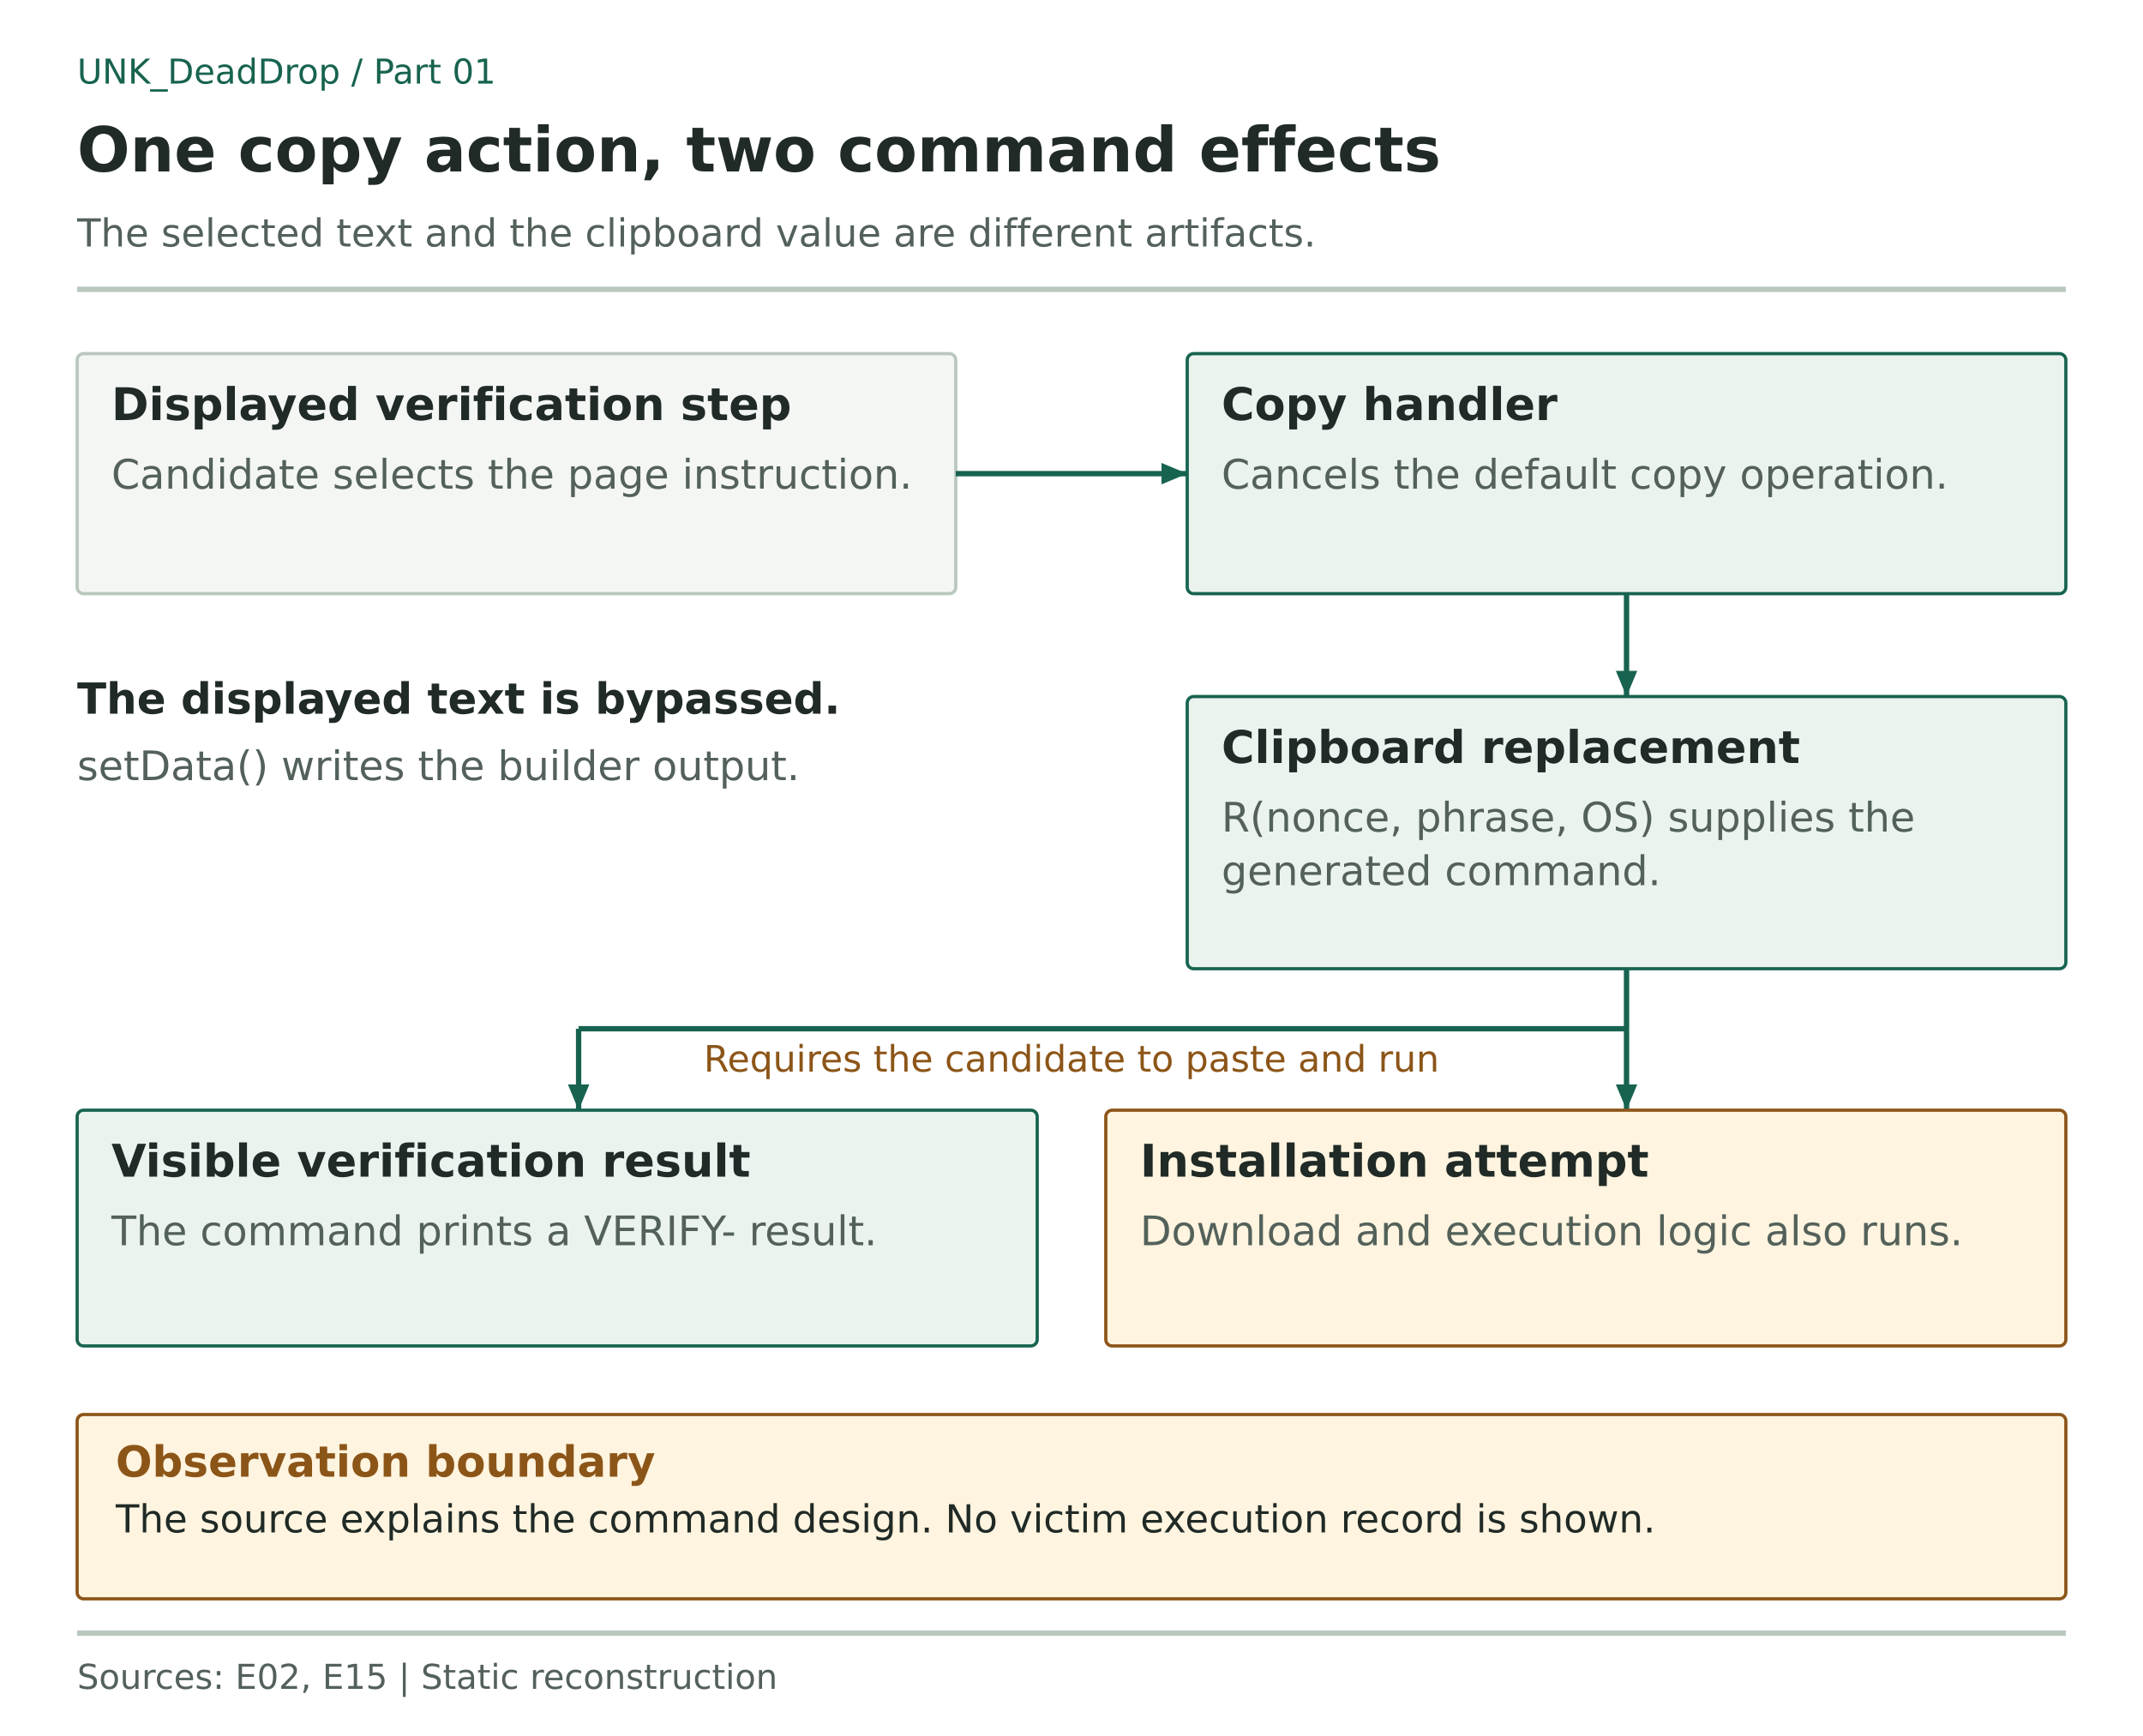
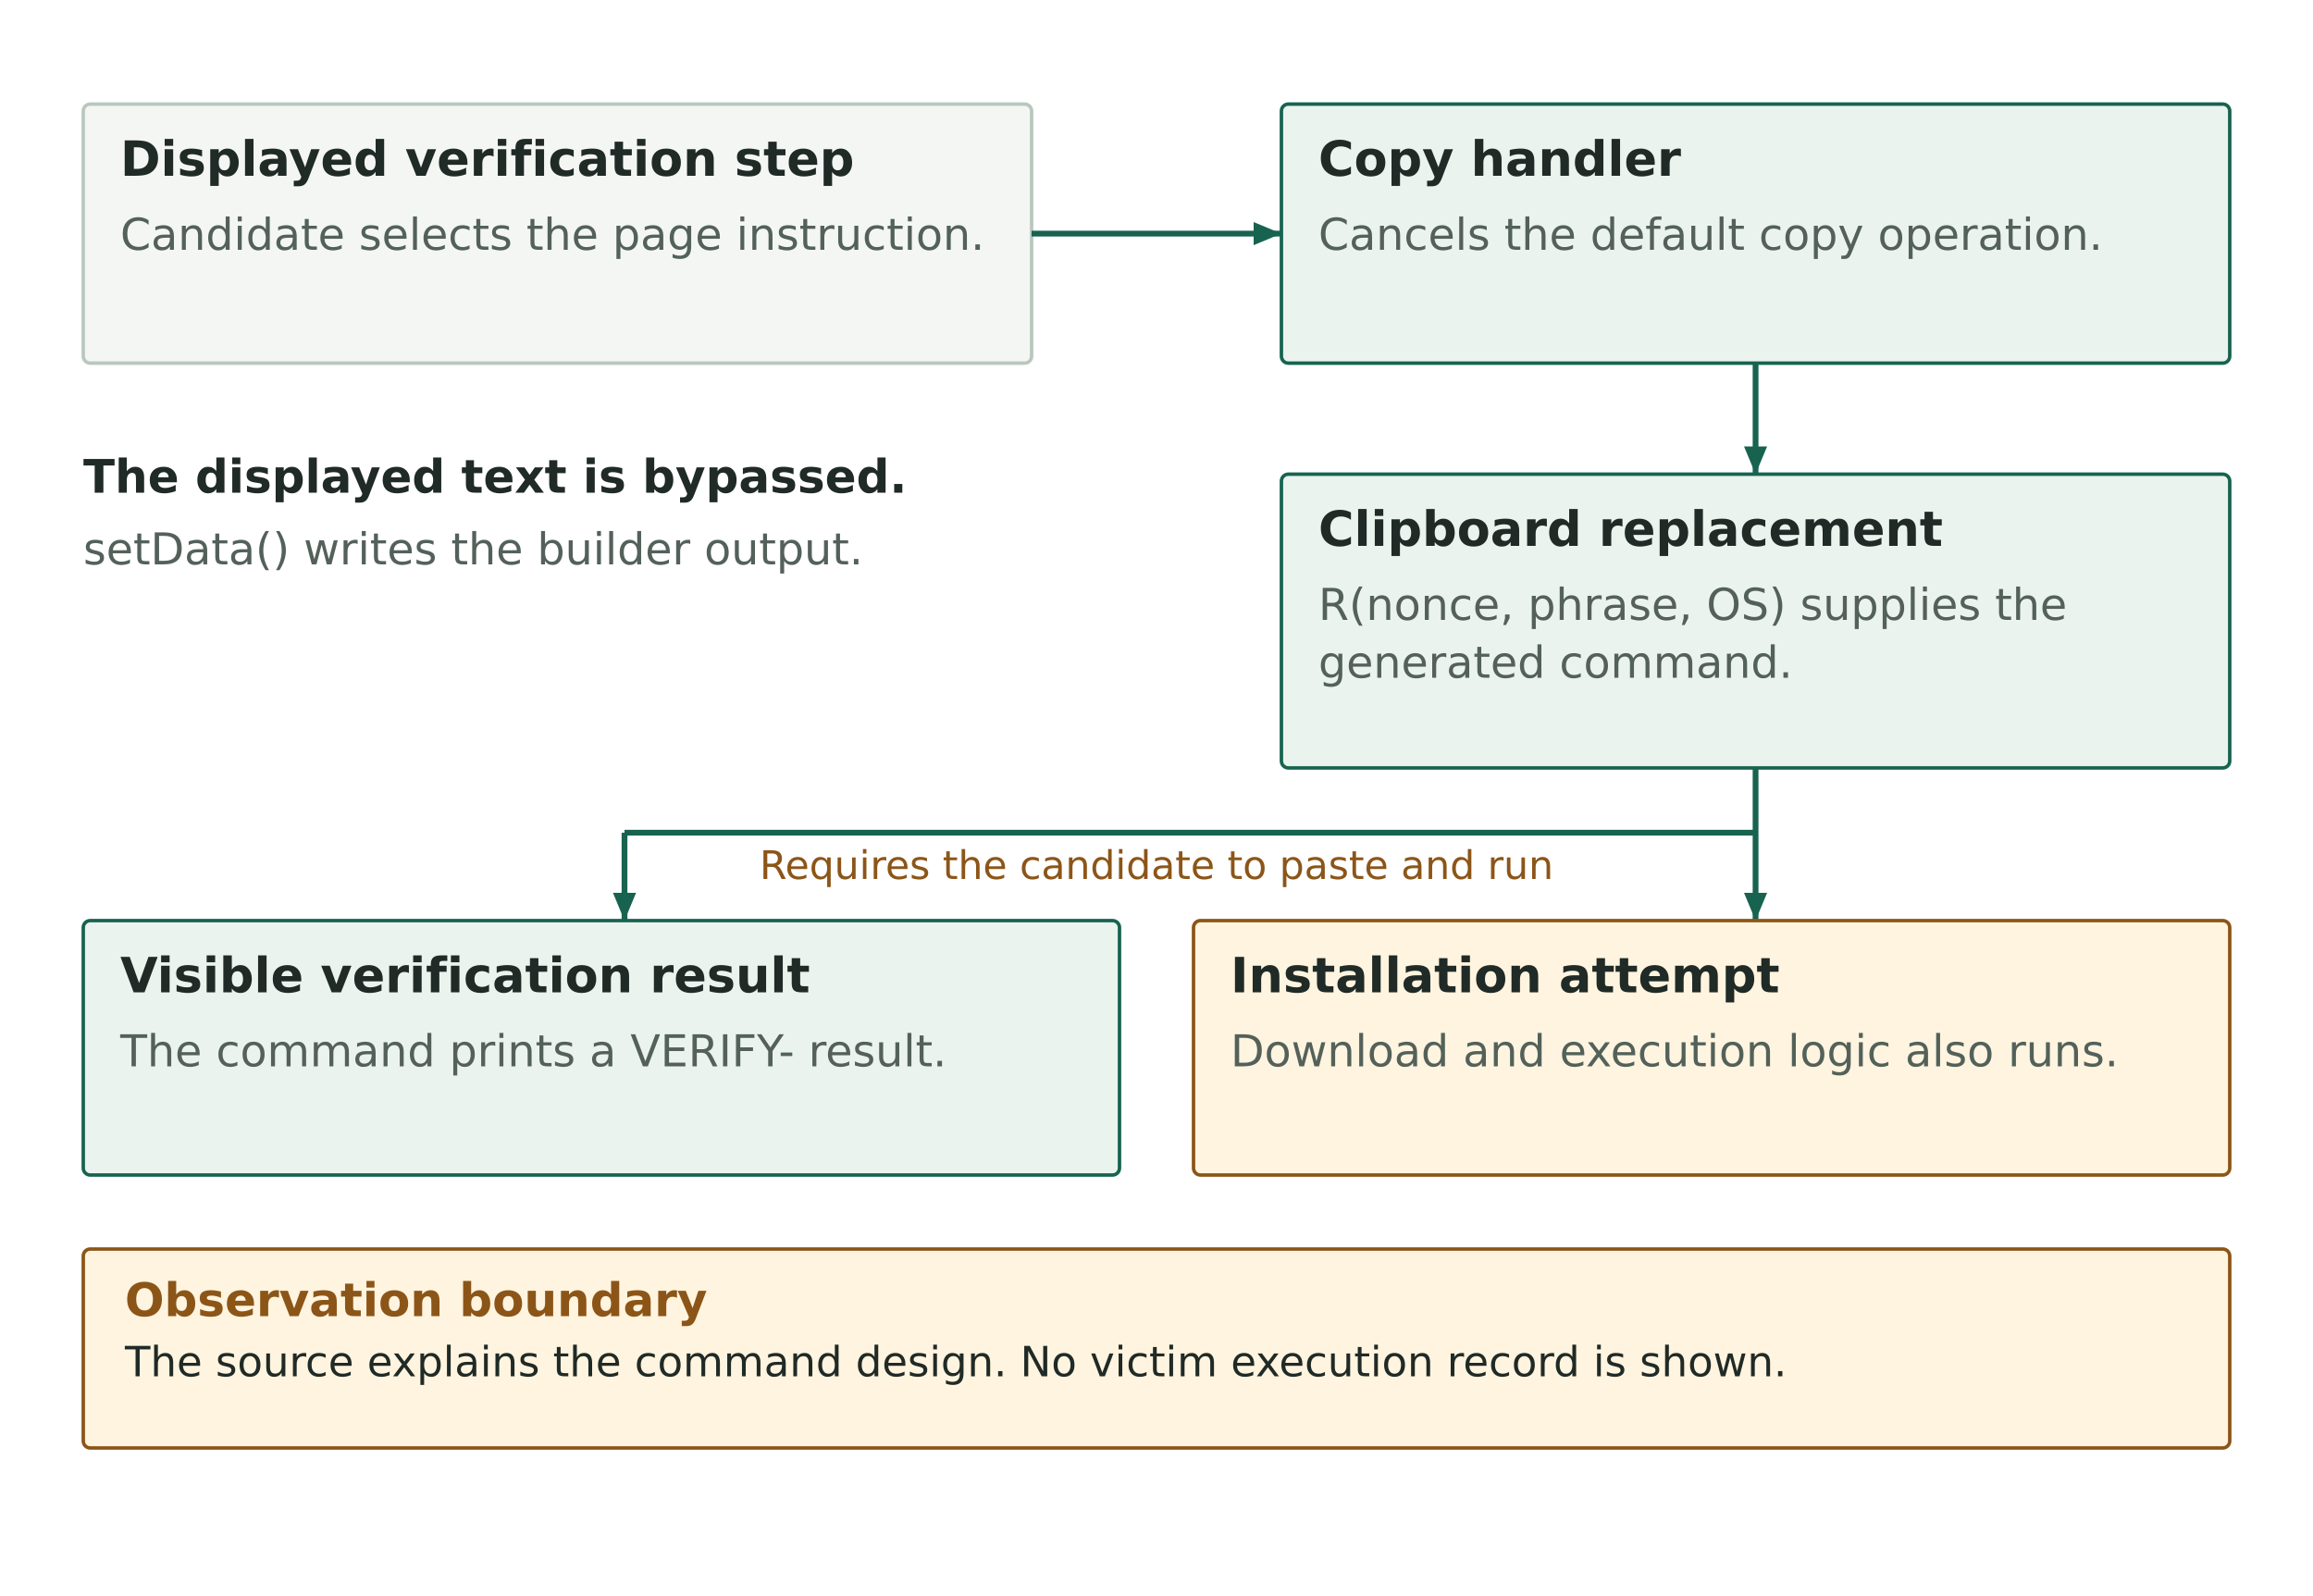
- <svg xmlns="http://www.w3.org/2000/svg" width="1000" height="810" viewBox="0 0 1000 810" role="img" aria-labelledby="title desc">
+ <svg xmlns="http://www.w3.org/2000/svg" width="1000" height="690" viewBox="0 0 1000 690" role="img" aria-labelledby="title desc">
  <defs>
    <marker id="arrow" viewBox="0 0 10 10" refX="9" refY="5" markerWidth="7" markerHeight="7" orient="auto-start-reverse">
      <path d="M 0 0 L 10 5 L 0 10 z" fill="#17634f" />
    </marker>
  </defs>
  <rect width="1000" height="100%" fill="#fff" />
-   <text x="36" y="39" font-family="DejaVu Sans,sans-serif" font-size="16" font-weight="400" fill="#17634f" text-anchor="start">UNK_DeadDrop / Part 01</text>
-   <text x="36" y="80" font-family="DejaVu Sans,sans-serif" font-size="29" font-weight="700" fill="#202a26" text-anchor="start">One copy action, two command effects</text>
-   <text x="36" y="115" font-family="DejaVu Sans,sans-serif" font-size="18" font-weight="400" fill="#53615a" text-anchor="start">The selected text and the clipboard value are different artifacts.</text>
-   <line x1="36.0" y1="135.0" x2="964.0" y2="135.0" stroke="#b9c8be" stroke-width="2.5" />
-   <rect x="36" y="165" width="410" height="112" rx="3" fill="#f4f6f4" stroke="#b9c8be" stroke-width="1.5" />
-   <text x="52" y="196" font-family="DejaVu Sans,sans-serif" font-size="21" font-weight="700" fill="#202a26" text-anchor="start">Displayed verification step</text>
-   <text x="52" y="228" font-family="DejaVu Sans,sans-serif" font-size="19" font-weight="400" fill="#53615a" text-anchor="start">Candidate selects the page instruction.</text>
-   <rect x="554" y="165" width="410" height="112" rx="3" fill="#eaf3ee" stroke="#17634f" stroke-width="1.5" />
-   <text x="570" y="196" font-family="DejaVu Sans,sans-serif" font-size="21" font-weight="700" fill="#202a26" text-anchor="start">Copy handler</text>
-   <text x="570" y="228" font-family="DejaVu Sans,sans-serif" font-size="19" font-weight="400" fill="#53615a" text-anchor="start">Cancels the default copy operation.</text>
-   <line x1="446.0" y1="221.0" x2="554.0" y2="221.0" stroke="#17634f" stroke-width="2.5" />
-   <polygon points="554,221 542.0,216.0 542.0,226.0" fill="#17634f" />
-   <rect x="554" y="325" width="410" height="127" rx="3" fill="#eaf3ee" stroke="#17634f" stroke-width="1.5" />
-   <text x="570" y="356" font-family="DejaVu Sans,sans-serif" font-size="21" font-weight="700" fill="#202a26" text-anchor="start">Clipboard replacement</text>
-   <text x="570" y="388" font-family="DejaVu Sans,sans-serif" font-size="19" font-weight="400" fill="#53615a" text-anchor="start">R(nonce, phrase, OS) supplies the</text>
-   <text x="570" y="413" font-family="DejaVu Sans,sans-serif" font-size="19" font-weight="400" fill="#53615a" text-anchor="start">generated command.</text>
-   <line x1="759.0" y1="277.0" x2="759.0" y2="325.0" stroke="#17634f" stroke-width="2.5" />
-   <polygon points="759,325 764.0,313.0 754.0,313.0" fill="#17634f" />
-   <text x="36" y="333" font-family="DejaVu Sans,sans-serif" font-size="20" font-weight="700" fill="#202a26" text-anchor="start">The displayed text is bypassed.</text>
-   <text x="36" y="364" font-family="DejaVu Sans,sans-serif" font-size="19" font-weight="400" fill="#53615a" text-anchor="start">setData() writes the builder output.</text>
-   <line x1="759.0" y1="452.0" x2="759.0" y2="480.0" stroke="#17634f" stroke-width="2.5" />
-   <line x1="759.0" y1="480.0" x2="270.0" y2="480.0" stroke="#17634f" stroke-width="2.5" />
-   <line x1="270.0" y1="480.0" x2="270.0" y2="518.0" stroke="#17634f" stroke-width="2.5" />
-   <polygon points="270,518 275.0,506.0 265.0,506.0" fill="#17634f" />
-   <line x1="759.0" y1="480.0" x2="759.0" y2="518.0" stroke="#17634f" stroke-width="2.5" />
-   <polygon points="759,518 764.0,506.0 754.0,506.0" fill="#17634f" />
-   <text x="500" y="500" font-family="DejaVu Sans,sans-serif" font-size="17" font-weight="400" fill="#8c5518" text-anchor="middle">Requires the candidate to paste and run</text>
-   <rect x="36" y="518" width="448" height="110" rx="3" fill="#eaf3ee" stroke="#17634f" stroke-width="1.5" />
-   <text x="52" y="549" font-family="DejaVu Sans,sans-serif" font-size="21" font-weight="700" fill="#202a26" text-anchor="start">Visible verification result</text>
-   <text x="52" y="581" font-family="DejaVu Sans,sans-serif" font-size="19" font-weight="400" fill="#53615a" text-anchor="start">The command prints a VERIFY- result.</text>
-   <rect x="516" y="518" width="448" height="110" rx="3" fill="#fff4df" stroke="#8c5518" stroke-width="1.5" />
-   <text x="532" y="549" font-family="DejaVu Sans,sans-serif" font-size="21" font-weight="700" fill="#202a26" text-anchor="start">Installation attempt</text>
-   <text x="532" y="581" font-family="DejaVu Sans,sans-serif" font-size="19" font-weight="400" fill="#53615a" text-anchor="start">Download and execution logic also runs.</text>
-   <rect x="36" y="660" width="928" height="86" rx="3" fill="#fff4df" stroke="#8c5518" stroke-width="1.5" />
-   <text x="54" y="689" font-family="DejaVu Sans,sans-serif" font-size="20" font-weight="700" fill="#8c5518" text-anchor="start">Observation boundary</text>
-   <text x="54" y="715" font-family="DejaVu Sans,sans-serif" font-size="18" font-weight="400" fill="#202a26" text-anchor="start">The source explains the command design. No victim execution record is shown.</text>
-   <line x1="36.0" y1="762.0" x2="964.0" y2="762.0" stroke="#b9c8be" stroke-width="2.5" />
-   <text x="36" y="788" font-family="DejaVu Sans,sans-serif" font-size="16" font-weight="400" fill="#53615a" text-anchor="start">Sources: E02, E15 | Static reconstruction</text>
+   <g transform="translate(0,-120)">
+     <rect x="36" y="165" width="410" height="112" rx="3" fill="#f4f6f4" stroke="#b9c8be" stroke-width="1.5" />
+     <text x="52" y="196" font-family="DejaVu Sans,sans-serif" font-size="21" font-weight="700" fill="#202a26" text-anchor="start">Displayed verification step</text>
+     <text x="52" y="228" font-family="DejaVu Sans,sans-serif" font-size="19" font-weight="400" fill="#53615a" text-anchor="start">Candidate selects the page instruction.</text>
+     <rect x="554" y="165" width="410" height="112" rx="3" fill="#eaf3ee" stroke="#17634f" stroke-width="1.5" />
+     <text x="570" y="196" font-family="DejaVu Sans,sans-serif" font-size="21" font-weight="700" fill="#202a26" text-anchor="start">Copy handler</text>
+     <text x="570" y="228" font-family="DejaVu Sans,sans-serif" font-size="19" font-weight="400" fill="#53615a" text-anchor="start">Cancels the default copy operation.</text>
+     <line x1="446.0" y1="221.0" x2="554.0" y2="221.0" stroke="#17634f" stroke-width="2.5" />
+     <polygon points="554,221 542.0,216.0 542.0,226.0" fill="#17634f" />
+     <rect x="554" y="325" width="410" height="127" rx="3" fill="#eaf3ee" stroke="#17634f" stroke-width="1.5" />
+     <text x="570" y="356" font-family="DejaVu Sans,sans-serif" font-size="21" font-weight="700" fill="#202a26" text-anchor="start">Clipboard replacement</text>
+     <text x="570" y="388" font-family="DejaVu Sans,sans-serif" font-size="19" font-weight="400" fill="#53615a" text-anchor="start">R(nonce, phrase, OS) supplies the</text>
+     <text x="570" y="413" font-family="DejaVu Sans,sans-serif" font-size="19" font-weight="400" fill="#53615a" text-anchor="start">generated command.</text>
+     <line x1="759.0" y1="277.0" x2="759.0" y2="325.0" stroke="#17634f" stroke-width="2.5" />
+     <polygon points="759,325 764.0,313.0 754.0,313.0" fill="#17634f" />
+     <text x="36" y="333" font-family="DejaVu Sans,sans-serif" font-size="20" font-weight="700" fill="#202a26" text-anchor="start">The displayed text is bypassed.</text>
+     <text x="36" y="364" font-family="DejaVu Sans,sans-serif" font-size="19" font-weight="400" fill="#53615a" text-anchor="start">setData() writes the builder output.</text>
+     <line x1="759.0" y1="452.0" x2="759.0" y2="480.0" stroke="#17634f" stroke-width="2.5" />
+     <line x1="759.0" y1="480.0" x2="270.0" y2="480.0" stroke="#17634f" stroke-width="2.5" />
+     <line x1="270.0" y1="480.0" x2="270.0" y2="518.0" stroke="#17634f" stroke-width="2.5" />
+     <polygon points="270,518 275.0,506.0 265.0,506.0" fill="#17634f" />
+     <line x1="759.0" y1="480.0" x2="759.0" y2="518.0" stroke="#17634f" stroke-width="2.5" />
+     <polygon points="759,518 764.0,506.0 754.0,506.0" fill="#17634f" />
+     <text x="500" y="500" font-family="DejaVu Sans,sans-serif" font-size="17" font-weight="400" fill="#8c5518" text-anchor="middle">Requires the candidate to paste and run</text>
+     <rect x="36" y="518" width="448" height="110" rx="3" fill="#eaf3ee" stroke="#17634f" stroke-width="1.5" />
+     <text x="52" y="549" font-family="DejaVu Sans,sans-serif" font-size="21" font-weight="700" fill="#202a26" text-anchor="start">Visible verification result</text>
+     <text x="52" y="581" font-family="DejaVu Sans,sans-serif" font-size="19" font-weight="400" fill="#53615a" text-anchor="start">The command prints a VERIFY- result.</text>
+     <rect x="516" y="518" width="448" height="110" rx="3" fill="#fff4df" stroke="#8c5518" stroke-width="1.5" />
+     <text x="532" y="549" font-family="DejaVu Sans,sans-serif" font-size="21" font-weight="700" fill="#202a26" text-anchor="start">Installation attempt</text>
+     <text x="532" y="581" font-family="DejaVu Sans,sans-serif" font-size="19" font-weight="400" fill="#53615a" text-anchor="start">Download and execution logic also runs.</text>
+     <rect x="36" y="660" width="928" height="86" rx="3" fill="#fff4df" stroke="#8c5518" stroke-width="1.5" />
+     <text x="54" y="689" font-family="DejaVu Sans,sans-serif" font-size="20" font-weight="700" fill="#8c5518" text-anchor="start">Observation boundary</text>
+     <text x="54" y="715" font-family="DejaVu Sans,sans-serif" font-size="18" font-weight="400" fill="#202a26" text-anchor="start">The source explains the command design. No victim execution record is shown.</text>
+   </g>
</svg>
